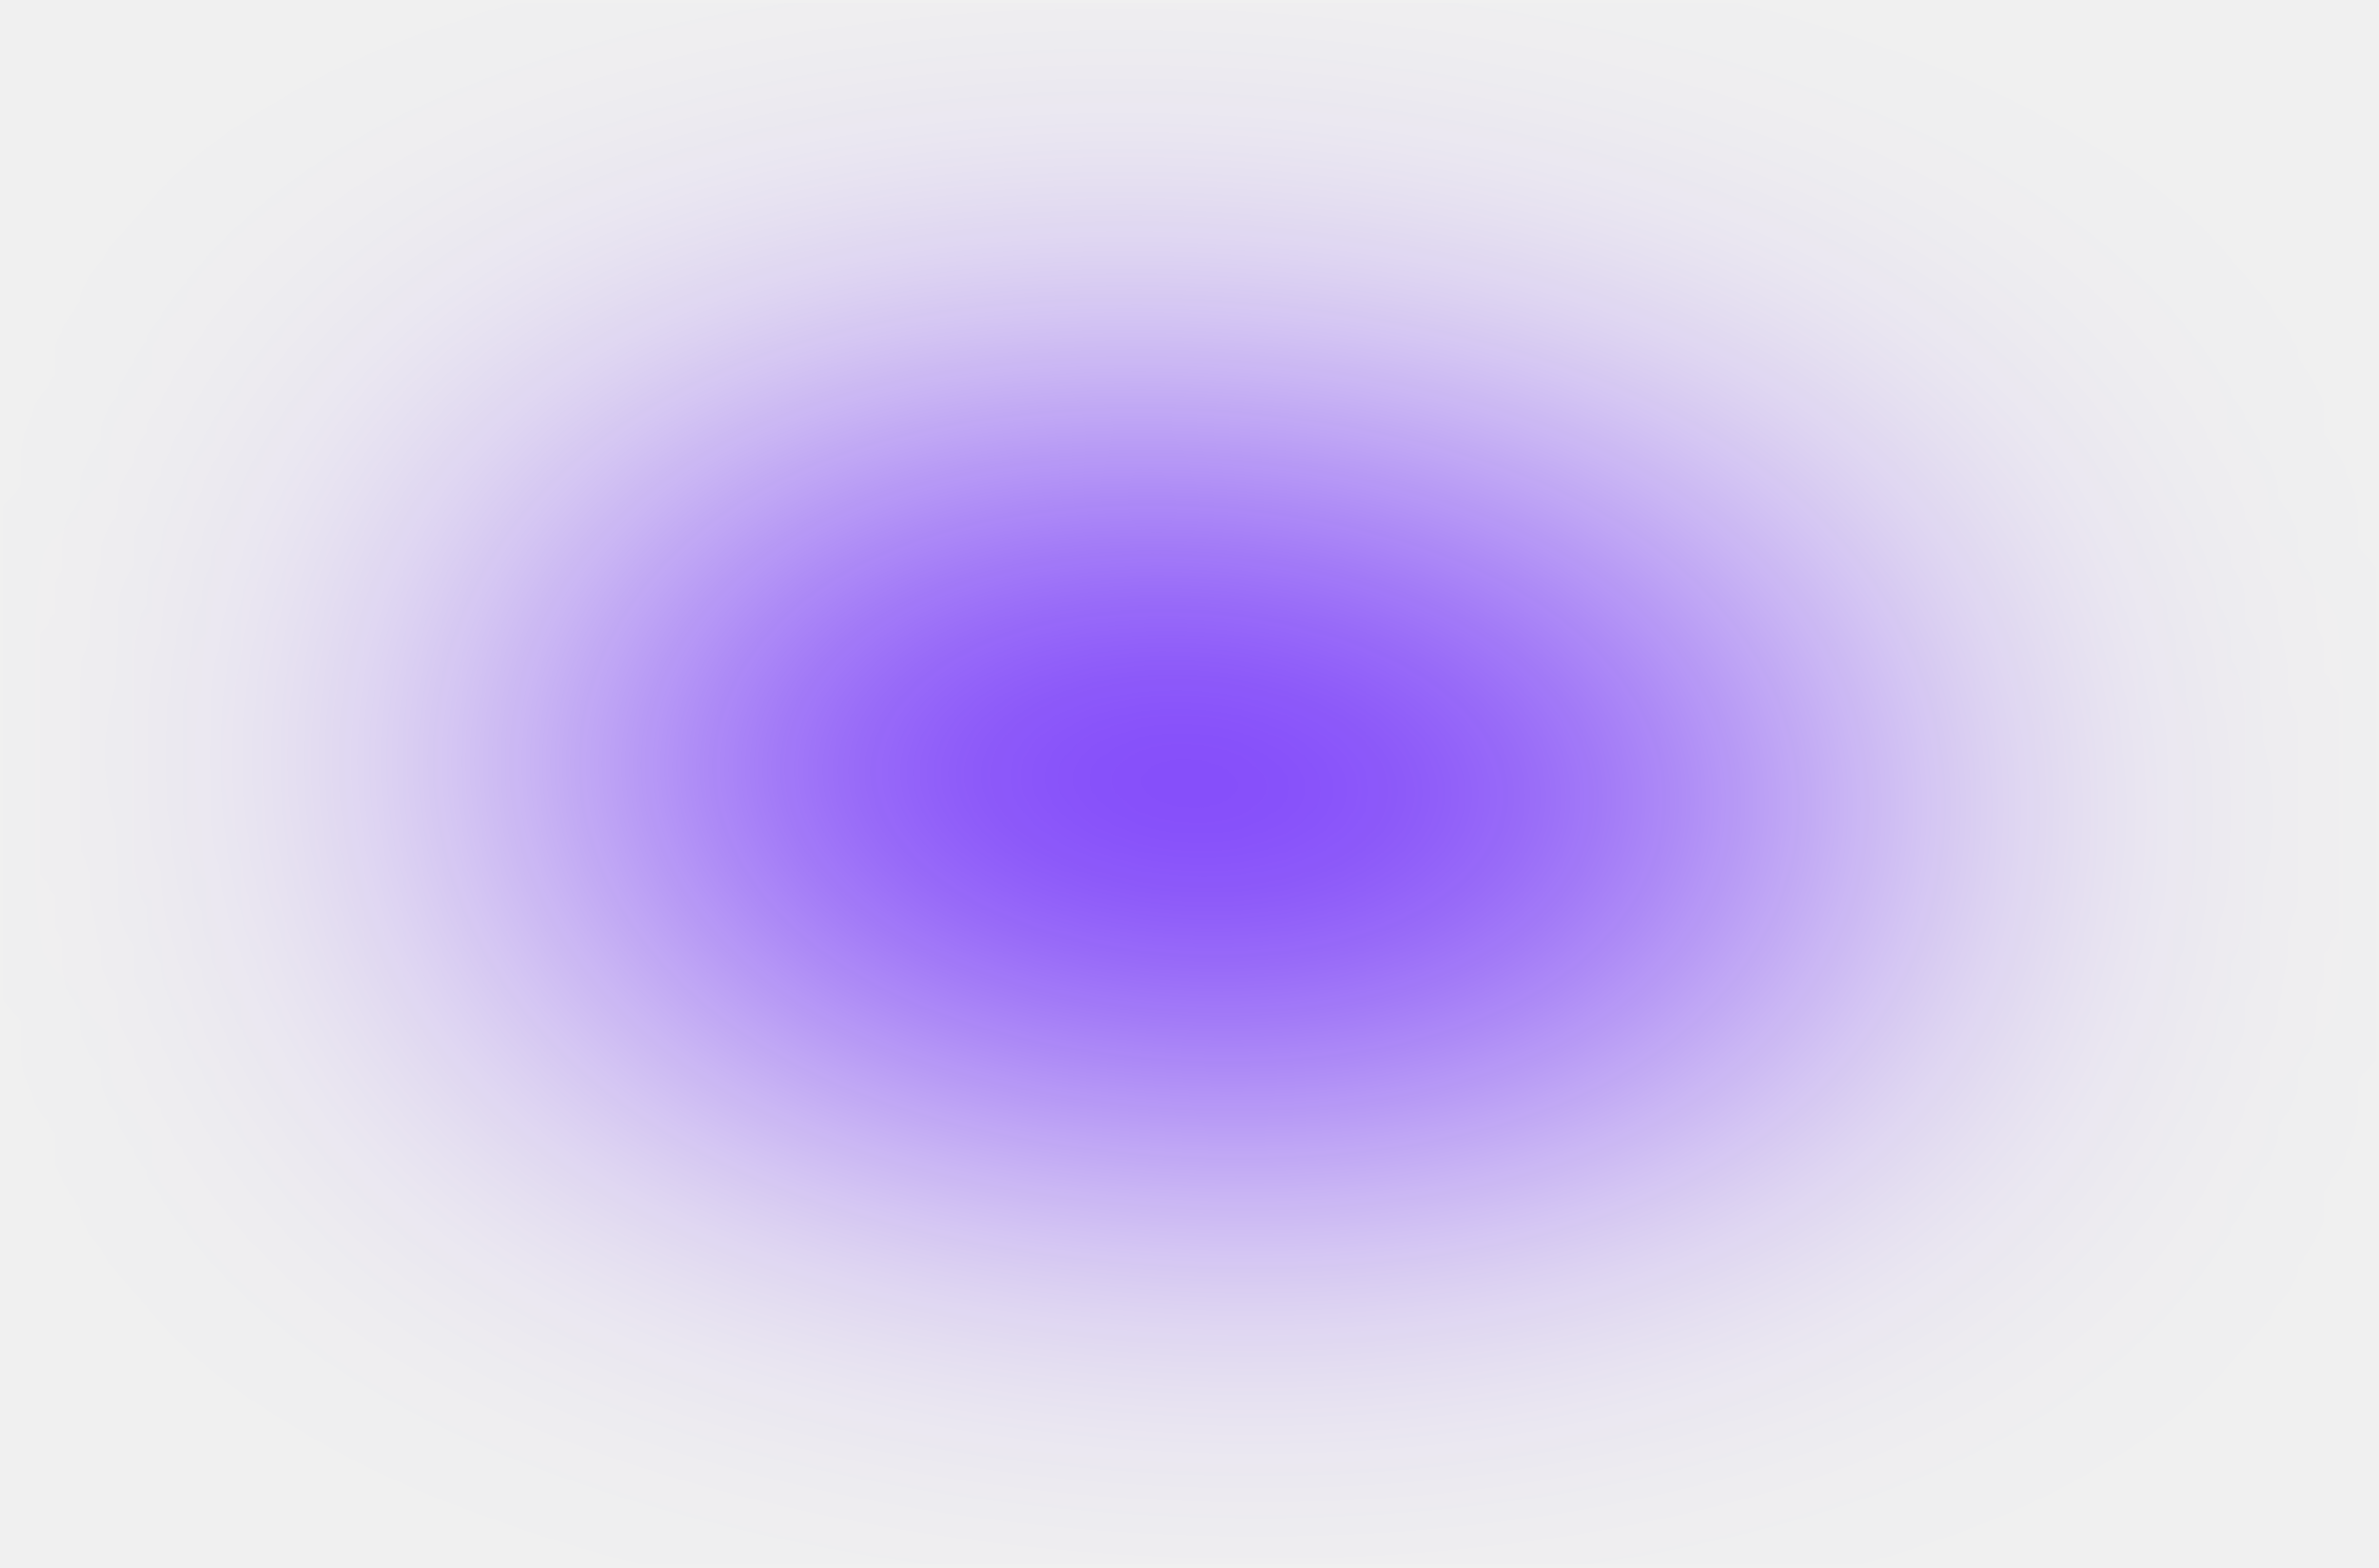
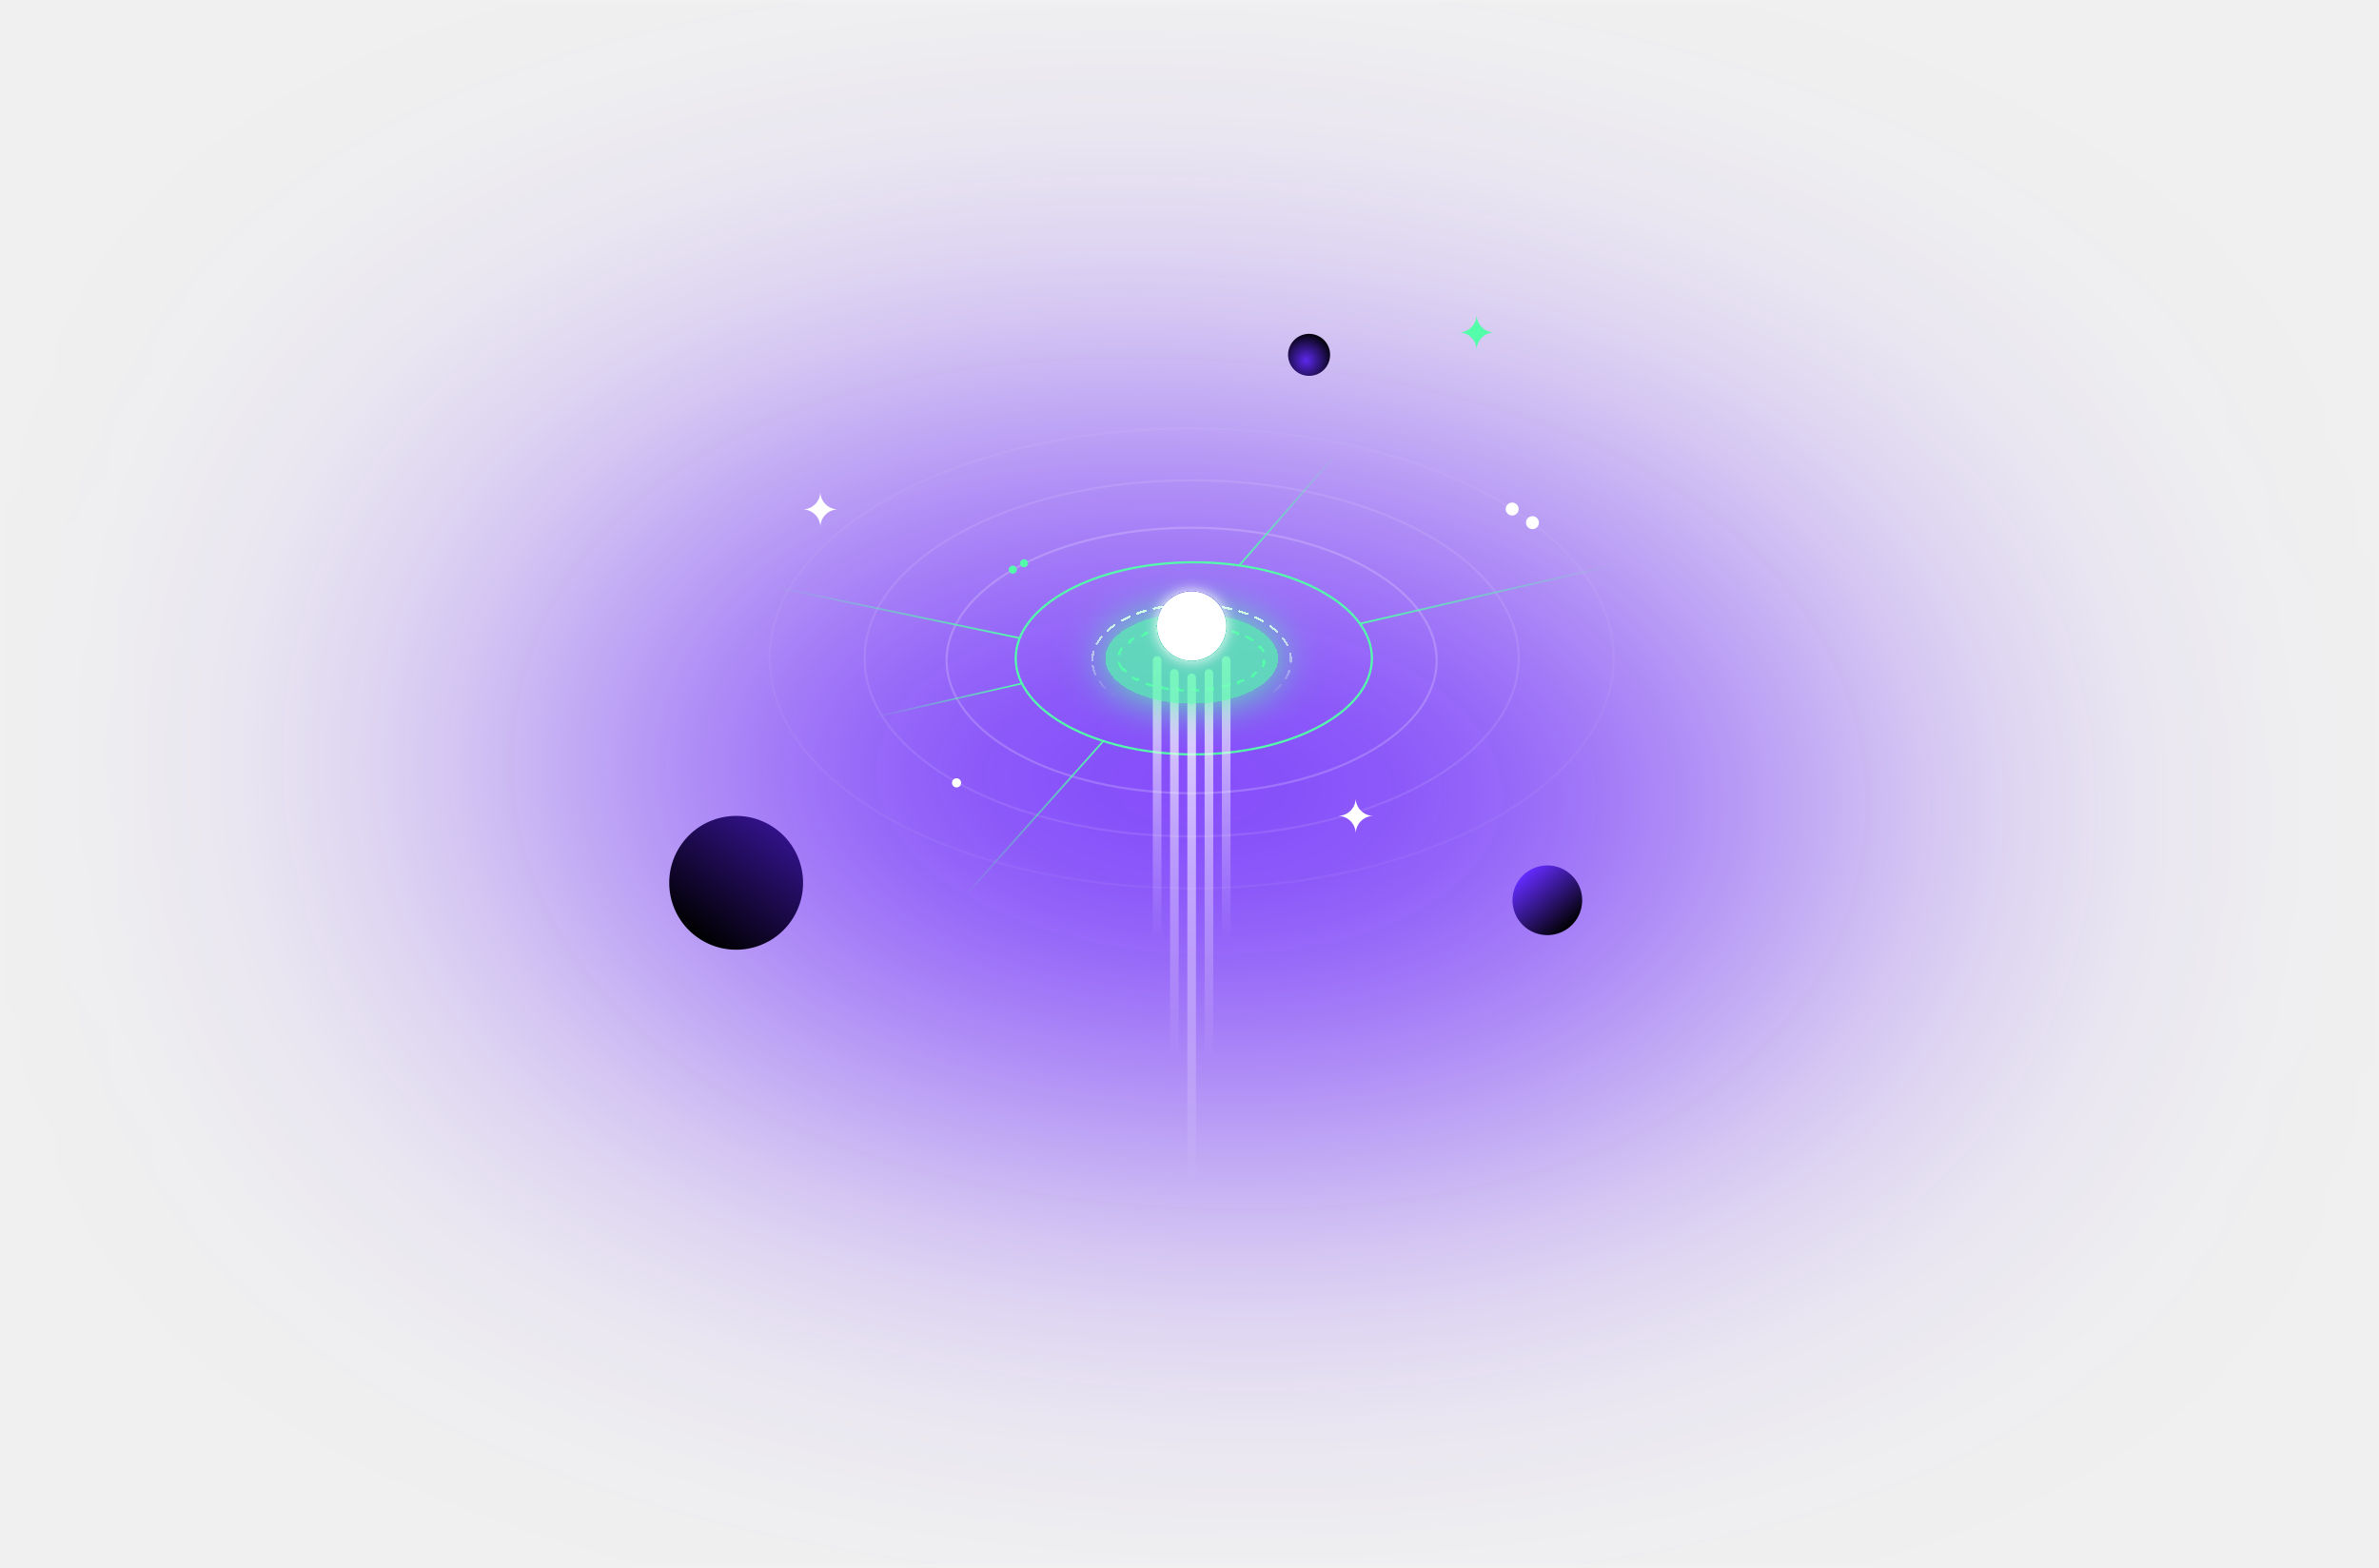
<svg xmlns="http://www.w3.org/2000/svg" width="551" height="363" viewBox="0 0 551 363" fill="none">
-   <g filter="url(#filter0_f_4612_2336)">
-     <ellipse rx="153.526" ry="63.656" transform="matrix(-1 -8.74228e-08 -0.301031 -0.953614 275.442 181.496)" fill="url(#paint0_linear_4612_2336)" />
+   <g filter="url(#filter0_f_4815_2263)">
+     <ellipse rx="153.526" ry="63.656" transform="matrix(-1 -8.74228e-08 -0.301031 -0.953614 275.442 181.496)" fill="url(#paint0_linear_4815_2263)" />
  </g>
+   <path d="M314 185V185C314.06 187.184 315.816 188.94 318 189V189V189C315.816 189.06 314.06 190.816 314 193V193V193C313.94 190.816 312.184 189.06 310 189V189V189C312.184 188.94 313.94 187.184 314 185V185Z" fill="white" />
+   <path d="M342 73V73C342.06 75.184 343.816 76.94 346 77V77V77C343.816 77.06 342.06 78.816 342 81V81V81C341.94 78.816 340.184 77.06 338 77V77V77C340.184 76.94 341.94 75.184 342 73V73Z" fill="#53FDA9" />
+   <path d="M190 114V114C190.06 116.184 191.816 117.94 194 118V118V118C191.816 118.06 190.06 119.816 190 122V122V122C189.94 119.816 188.184 118.06 186 118V118V118C188.184 117.94 189.94 116.184 190 114V114Z" fill="white" />
+   <path d="M235.25 152.5C235.25 146.422 239.798 140.863 247.274 136.81C254.741 132.762 265.073 130.25 276.5 130.25C287.927 130.25 298.259 132.762 305.726 136.81C313.202 140.863 317.75 146.422 317.75 152.5C317.75 158.578 313.202 164.137 305.726 168.19C298.259 172.238 287.927 174.75 276.5 174.75C265.073 174.75 254.741 172.238 247.274 168.19C239.798 164.137 235.25 158.578 235.25 152.5Z" stroke="#53FDA9" stroke-width="0.5" />
+   <g filter="url(#filter1_d_4815_2263)">
+     <ellipse cx="276" cy="153" rx="23" ry="13" transform="rotate(-180 276 153)" stroke="url(#paint1_linear_4815_2263)" stroke-width="0.5" stroke-linecap="round" stroke-linejoin="round" stroke-dasharray="2 2" shape-rendering="crispEdges" />
+   </g>
+   <path d="M260.135 155.2C259.659 154.656 259.322 154.081 259.145 153.484L259.385 153.413C259.296 153.113 259.25 152.809 259.25 152.5C259.25 152.191 259.296 151.887 259.385 151.587L259.145 151.516C259.322 150.919 259.659 150.344 260.135 149.8L260.323 149.964C260.711 149.521 261.199 149.095 261.777 148.693L261.635 148.488C262.147 148.132 262.725 147.796 263.361 147.484L263.471 147.708C264.031 147.434 264.638 147.178 265.287 146.942L265.201 146.707C265.803 146.489 266.439 146.288 267.105 146.107L267.171 146.349C267.787 146.181 268.431 146.031 269.097 145.899L269.049 145.654C269.686 145.527 270.344 145.418 271.02 145.327L271.054 145.575C271.695 145.488 272.353 145.418 273.025 145.365L273.005 145.116C273.658 145.065 274.324 145.03 275.001 145.013L275.007 145.263C275.336 145.254 275.667 145.25 276 145.25C276.333 145.25 276.664 145.254 276.993 145.263L276.999 145.013C277.676 145.03 278.342 145.065 278.995 145.116L278.975 145.365C279.647 145.418 280.305 145.488 280.946 145.575L280.98 145.327C281.656 145.418 282.314 145.527 282.951 145.654L282.903 145.899C283.569 146.031 284.213 146.181 284.829 146.349L284.895 146.107C285.561 146.288 286.197 146.489 286.799 146.707L286.713 146.942C287.362 147.178 287.969 147.434 288.529 147.708L288.639 147.484C289.275 147.796 289.853 148.132 290.365 148.488L290.223 148.693C290.801 149.095 291.289 149.521 291.677 149.964L291.865 149.8C292.341 150.344 292.678 150.919 292.855 151.516L292.615 151.587C292.704 151.887 292.75 152.191 292.75 152.5C292.75 152.809 292.704 153.113 292.615 153.413L292.855 153.484C292.678 154.081 292.341 154.656 291.865 155.2L291.677 155.036C291.289 155.479 290.801 155.905 290.223 156.307L290.365 156.512C289.853 156.868 289.275 157.204 288.639 157.516L288.529 157.292C287.969 157.566 287.362 157.822 286.713 158.058L286.799 158.293C286.197 158.511 285.561 158.712 284.895 158.893L284.829 158.651C284.213 158.819 283.569 158.969 282.903 159.101L282.951 159.346C282.314 159.473 281.656 159.582 280.98 159.673L280.946 159.425C280.305 159.512 279.647 159.582 278.975 159.635L278.995 159.884C278.342 159.935 277.676 159.97 276.999 159.987L276.993 159.737C276.664 159.746 276.333 159.75 276 159.75C275.667 159.75 275.336 159.746 275.007 159.737L275.001 159.987C274.324 159.97 273.658 159.935 273.005 159.884L273.025 159.635C272.353 159.582 271.695 159.512 271.054 159.425L271.02 159.673C270.344 159.582 269.686 159.473 269.049 159.346L269.097 159.101C268.431 158.969 267.787 158.819 267.171 158.651L267.105 158.893C266.439 158.712 265.803 158.511 265.201 158.293L265.287 158.058C264.638 157.822 264.031 157.566 263.471 157.292L263.361 157.516C262.725 157.204 262.147 156.868 261.635 156.512L261.777 156.307C261.199 155.905 260.711 155.479 260.323 155.036L260.135 155.2Z" stroke="#53FDA9" stroke-width="0.5" stroke-dasharray="2 2" />
+   <path d="M219.25 153C219.25 144.574 225.533 136.891 235.814 131.299C246.086 125.713 260.293 122.25 276 122.25C291.707 122.25 305.914 125.713 316.186 131.299C326.467 136.891 332.75 144.574 332.75 153C332.75 161.426 326.467 169.109 316.186 174.701C305.914 180.287 291.707 183.75 276 183.75C260.293 183.75 246.086 180.287 235.814 174.701C225.533 169.109 219.25 161.426 219.25 153Z" stroke="white" stroke-opacity="0.2" stroke-width="0.5" />
+   <path d="M200.25 152.5C200.25 141.174 208.66 130.866 222.38 123.374C236.09 115.888 255.047 111.25 276 111.25C296.953 111.25 315.91 115.888 329.62 123.375C343.34 130.866 351.75 141.174 351.75 152.5C351.75 163.826 343.34 174.134 329.62 181.626C315.91 189.112 296.953 193.75 276 193.75C255.047 193.75 236.09 189.112 222.38 181.626C208.66 174.134 200.25 163.826 200.25 152.5Z" stroke="white" stroke-opacity="0.1" stroke-width="0.5" />
+   <path d="M178.25 152.5C178.25 137.861 189.123 124.552 206.823 114.889C224.514 105.231 248.972 99.25 276 99.25C303.028 99.25 327.486 105.231 345.177 114.889C362.877 124.552 373.75 137.861 373.75 152.5C373.75 167.139 362.877 180.448 345.177 190.111C327.486 199.769 303.028 205.75 276 205.75C248.972 205.75 224.514 199.769 206.823 190.111C189.123 180.448 178.25 167.139 178.25 152.5Z" stroke="white" stroke-opacity="0.05" stroke-width="0.5" />
+   <path d="M275 289L275 157C275 156.448 275.448 156 276 156V156C276.552 156 277 156.448 277 157L277 289L275 289Z" fill="url(#paint2_linear_4815_2263)" />
+   <path d="M273 257L273 156C273 155.448 272.552 155 272 155V155C271.448 155 271 155.448 271 156L271 257L273 257Z" fill="url(#paint3_linear_4815_2263)" />
+   <path d="M269 226L269 153C269 152.448 268.552 152 268 152V152C267.448 152 267 152.448 267 153L267 226L269 226Z" fill="url(#paint4_linear_4815_2263)" />
+   <path d="M279 257L279 156C279 155.448 279.448 155 280 155V155C280.552 155 281 155.448 281 156L281 257L279 257Z" fill="url(#paint5_linear_4815_2263)" />
+   <path d="M283 226L283 153C283 152.448 283.448 152 284 152V152C284.552 152 285 152.448 285 153L285 226L283 226Z" fill="url(#paint6_linear_4815_2263)" />
+   <g filter="url(#filter2_d_4815_2263)">
+     <ellipse cx="276" cy="152.5" rx="20" ry="10.5" transform="rotate(-180 276 152.5)" fill="#53FDA9" fill-opacity="0.75" shape-rendering="crispEdges" />
+   </g>
+   <path d="M161.529 217.14C168.51 222.094 178.186 220.451 183.14 213.47C188.095 206.489 186.452 196.814 179.471 191.859C172.49 186.905 162.814 188.548 157.86 195.529C152.905 202.51 154.548 212.186 161.529 217.14Z" fill="url(#paint7_linear_4815_2263)" />
+   <path d="M363.581 214.722C366.992 211.849 367.428 206.754 364.555 203.343C361.682 199.932 356.587 199.496 353.176 202.37C349.765 205.243 349.329 210.337 352.203 213.748C355.076 217.159 360.17 217.595 363.581 214.722Z" fill="url(#paint8_linear_4815_2263)" />
+   <path d="M305.222 77.772C302.776 76.654 299.888 77.731 298.77 80.176C297.653 82.621 298.73 85.51 301.175 86.627C303.62 87.745 306.509 86.668 307.626 84.223C308.743 81.777 307.667 78.889 305.222 77.772Z" fill="url(#paint9_radial_4815_2263)" />
+   <path d="M374.244 130.985L315.07 144.657C314.957 144.683 314.846 144.609 314.826 144.495V144.495C314.808 144.39 314.875 144.289 314.98 144.265L374.175 130.587L374.244 130.985Z" fill="url(#paint10_linear_4815_2263)" />
+   <path d="M177.28 135.31L235.93 147.553C236.043 147.577 236.113 147.69 236.083 147.802V147.802C236.056 147.905 235.952 147.969 235.848 147.947L177.175 135.699L177.28 135.31Z" fill="url(#paint11_linear_4815_2263)" />
+   <path d="M224.107 206.564L255.263 171.675C255.347 171.582 255.495 171.588 255.57 171.689V171.689C255.625 171.764 255.62 171.868 255.558 171.938L224.347 206.889L224.107 206.564Z" fill="url(#paint12_linear_4815_2263)" />
+   <path d="M202.5 165.93L236.333 158.214C236.405 158.197 236.48 158.225 236.523 158.284V158.284C236.602 158.391 236.545 158.545 236.416 158.574L202.74 166.254L202.5 165.93Z" fill="url(#paint13_linear_4815_2263)" />
+   <path d="M311.195 103.473L287.216 131.066C287.152 131.14 287.044 131.156 286.961 131.105V131.105C286.857 131.041 286.835 130.898 286.915 130.805L310.851 103.261L311.195 103.473Z" fill="url(#paint14_linear_4815_2263)" />
+   <g filter="url(#filter3_d_4815_2263)">
+     <circle cx="276" cy="145.012" r="8" transform="rotate(-180 276 145.012)" fill="white" />
+   </g>
+   <circle r="1.5" transform="matrix(-0.980954 0.194241 0.194241 0.980954 354.932 121.066)" fill="white" />
+   <circle r="1.5" transform="matrix(-0.980954 0.194241 0.194241 0.980954 350.231 117.919)" fill="white" />
+   <circle r="1.061" transform="matrix(-0.980954 0.194241 0.194241 0.980954 221.547 181.343)" fill="white" />
+   <circle r="0.928" transform="matrix(-0.980954 0.194241 0.194241 0.980954 234.566 131.958)" fill="#53FDA9" />
+   <circle r="0.928" transform="matrix(-0.980954 0.194241 0.194241 0.980954 237.185 130.471)" fill="#53FDA9" />
  <defs>
-     <filter id="filter0_f_4612_2336" x="0.708" y="0.793" width="549.468" height="361.406" filterUnits="userSpaceOnUse" color-interpolation-filters="sRGB">
+     <filter id="filter0_f_4815_2263" x="0.708" y="0.793" width="549.468" height="361.406" filterUnits="userSpaceOnUse" color-interpolation-filters="sRGB">
      <feFlood flood-opacity="0" result="BackgroundImageFix" />
      <feBlend mode="normal" in="SourceGraphic" in2="BackgroundImageFix" result="shape" />
-       <feGaussianBlur stdDeviation="60" result="effect1_foregroundBlur_4612_2336" />
+       <feGaussianBlur stdDeviation="60" result="effect1_foregroundBlur_4815_2263" />
    </filter>
-     <linearGradient id="paint0_linear_4612_2336" x1="165.508" y1="24.213" x2="186.84" y2="98.368" gradientUnits="userSpaceOnUse">
+     <filter id="filter1_d_4815_2263" x="239.75" y="126.75" width="72.5" height="52.5" filterUnits="userSpaceOnUse" color-interpolation-filters="sRGB">
+       <feFlood flood-opacity="0" result="BackgroundImageFix" />
+       <feColorMatrix in="SourceAlpha" type="matrix" values="0 0 0 0 0 0 0 0 0 0 0 0 0 0 0 0 0 0 127 0" result="hardAlpha" />
+       <feOffset />
+       <feGaussianBlur stdDeviation="6.5" />
+       <feComposite in2="hardAlpha" operator="out" />
+       <feColorMatrix type="matrix" values="0 0 0 0 0 0 0 0 0 1 0 0 0 0 0.7 0 0 0 0.25 0" />
+       <feBlend mode="normal" in2="BackgroundImageFix" result="effect1_dropShadow_4815_2263" />
+       <feBlend mode="normal" in="SourceGraphic" in2="effect1_dropShadow_4815_2263" result="shape" />
+     </filter>
+     <filter id="filter2_d_4815_2263" x="246" y="132" width="60" height="41" filterUnits="userSpaceOnUse" color-interpolation-filters="sRGB">
+       <feFlood flood-opacity="0" result="BackgroundImageFix" />
+       <feColorMatrix in="SourceAlpha" type="matrix" values="0 0 0 0 0 0 0 0 0 0 0 0 0 0 0 0 0 0 127 0" result="hardAlpha" />
+       <feOffset />
+       <feGaussianBlur stdDeviation="5" />
+       <feComposite in2="hardAlpha" operator="out" />
+       <feColorMatrix type="matrix" values="0 0 0 0 0.325 0 0 0 0 0.992 0 0 0 0 0.663 0 0 0 1 0" />
+       <feBlend mode="normal" in2="BackgroundImageFix" result="effect1_dropShadow_4815_2263" />
+       <feBlend mode="normal" in="SourceGraphic" in2="effect1_dropShadow_4815_2263" result="shape" />
+     </filter>
+     <filter id="filter3_d_4815_2263" x="265" y="134.012" width="22" height="22" filterUnits="userSpaceOnUse" color-interpolation-filters="sRGB">
+       <feFlood flood-opacity="0" result="BackgroundImageFix" />
+       <feColorMatrix in="SourceAlpha" type="matrix" values="0 0 0 0 0 0 0 0 0 0 0 0 0 0 0 0 0 0 127 0" result="hardAlpha" />
+       <feOffset />
+       <feGaussianBlur stdDeviation="1.5" />
+       <feComposite in2="hardAlpha" operator="out" />
+       <feColorMatrix type="matrix" values="0 0 0 0 1 0 0 0 0 1 0 0 0 0 1 0 0 0 1 0" />
+       <feBlend mode="normal" in2="BackgroundImageFix" result="effect1_dropShadow_4815_2263" />
+       <feBlend mode="normal" in="SourceGraphic" in2="effect1_dropShadow_4815_2263" result="shape" />
+     </filter>
+     <linearGradient id="paint0_linear_4815_2263" x1="165.508" y1="24.213" x2="186.84" y2="98.368" gradientUnits="userSpaceOnUse">
      <stop stop-color="#5200FF" />
      <stop offset="1" stop-color="#101B45" />
    </linearGradient>
+     <linearGradient id="paint1_linear_4815_2263" x1="276" y1="140" x2="276" y2="166" gradientUnits="userSpaceOnUse">
+       <stop offset="0.17" stop-color="white" stop-opacity="0" />
+       <stop offset="0.878" stop-color="white" />
+     </linearGradient>
+     <linearGradient id="paint2_linear_4815_2263" x1="275.999" y1="127.512" x2="276.148" y2="273.743" gradientUnits="userSpaceOnUse">
+       <stop stop-color="white" />
+       <stop offset="1" stop-color="white" stop-opacity="0" />
+     </linearGradient>
+     <linearGradient id="paint3_linear_4815_2263" x1="272.001" y1="133.152" x2="271.913" y2="245.299" gradientUnits="userSpaceOnUse">
+       <stop stop-color="white" />
+       <stop offset="1" stop-color="white" stop-opacity="0" />
+     </linearGradient>
+     <linearGradient id="paint4_linear_4815_2263" x1="268.001" y1="136.15" x2="267.955" y2="217.511" gradientUnits="userSpaceOnUse">
+       <stop stop-color="white" />
+       <stop offset="1" stop-color="white" stop-opacity="0" />
+     </linearGradient>
+     <linearGradient id="paint5_linear_4815_2263" x1="279.999" y1="133.152" x2="280.086" y2="245.299" gradientUnits="userSpaceOnUse">
+       <stop stop-color="white" />
+       <stop offset="1" stop-color="white" stop-opacity="0" />
+     </linearGradient>
+     <linearGradient id="paint6_linear_4815_2263" x1="283.999" y1="136.15" x2="284.045" y2="217.511" gradientUnits="userSpaceOnUse">
+       <stop stop-color="white" />
+       <stop offset="1" stop-color="white" stop-opacity="0" />
+     </linearGradient>
+     <linearGradient id="paint7_linear_4815_2263" x1="179.471" y1="191.859" x2="161.529" y2="217.14" gradientUnits="userSpaceOnUse">
+       <stop stop-color="#321289" />
+       <stop offset="1" />
+     </linearGradient>
+     <linearGradient id="paint8_linear_4815_2263" x1="353.176" y1="202.37" x2="363.581" y2="214.722" gradientUnits="userSpaceOnUse">
+       <stop stop-color="#632BFF" />
+       <stop offset="1" />
+     </linearGradient>
+     <radialGradient id="paint9_radial_4815_2263" cx="0" cy="0" r="1" gradientUnits="userSpaceOnUse" gradientTransform="translate(302.5 83.5) rotate(-57.5288) scale(6.5192)">
+       <stop stop-color="#5C28ED" />
+       <stop offset="1" />
+     </radialGradient>
+     <linearGradient id="paint10_linear_4815_2263" x1="314.809" y1="144.705" x2="374.811" y2="130.528" gradientUnits="userSpaceOnUse">
+       <stop stop-color="#53FDA9" />
+       <stop offset="1" stop-color="#53FDA9" stop-opacity="0" />
+     </linearGradient>
+     <linearGradient id="paint11_linear_4815_2263" x1="235.675" y1="147.699" x2="179.163" y2="135.756" gradientUnits="userSpaceOnUse">
+       <stop stop-color="#53FDA9" />
+       <stop offset="1" stop-color="#53FDA9" stop-opacity="0" />
+     </linearGradient>
+     <linearGradient id="paint12_linear_4815_2263" x1="255.893" y1="172.146" x2="225.164" y2="210.904" gradientUnits="userSpaceOnUse">
+       <stop stop-color="#53FDA9" />
+       <stop offset="1" stop-color="#53FDA9" stop-opacity="0" />
+     </linearGradient>
+     <linearGradient id="paint13_linear_4815_2263" x1="236.244" y1="158.615" x2="202.509" y2="166.748" gradientUnits="userSpaceOnUse">
+       <stop stop-color="#53FDA9" />
+       <stop offset="1" stop-color="#53FDA9" stop-opacity="0" />
+     </linearGradient>
+     <linearGradient id="paint14_linear_4815_2263" x1="287.137" y1="130.719" x2="304.833" y2="101.908" gradientUnits="userSpaceOnUse">
+       <stop stop-color="#53FDA9" />
+       <stop offset="1" stop-color="#53FDA9" stop-opacity="0" />
+     </linearGradient>
  </defs>
</svg>
